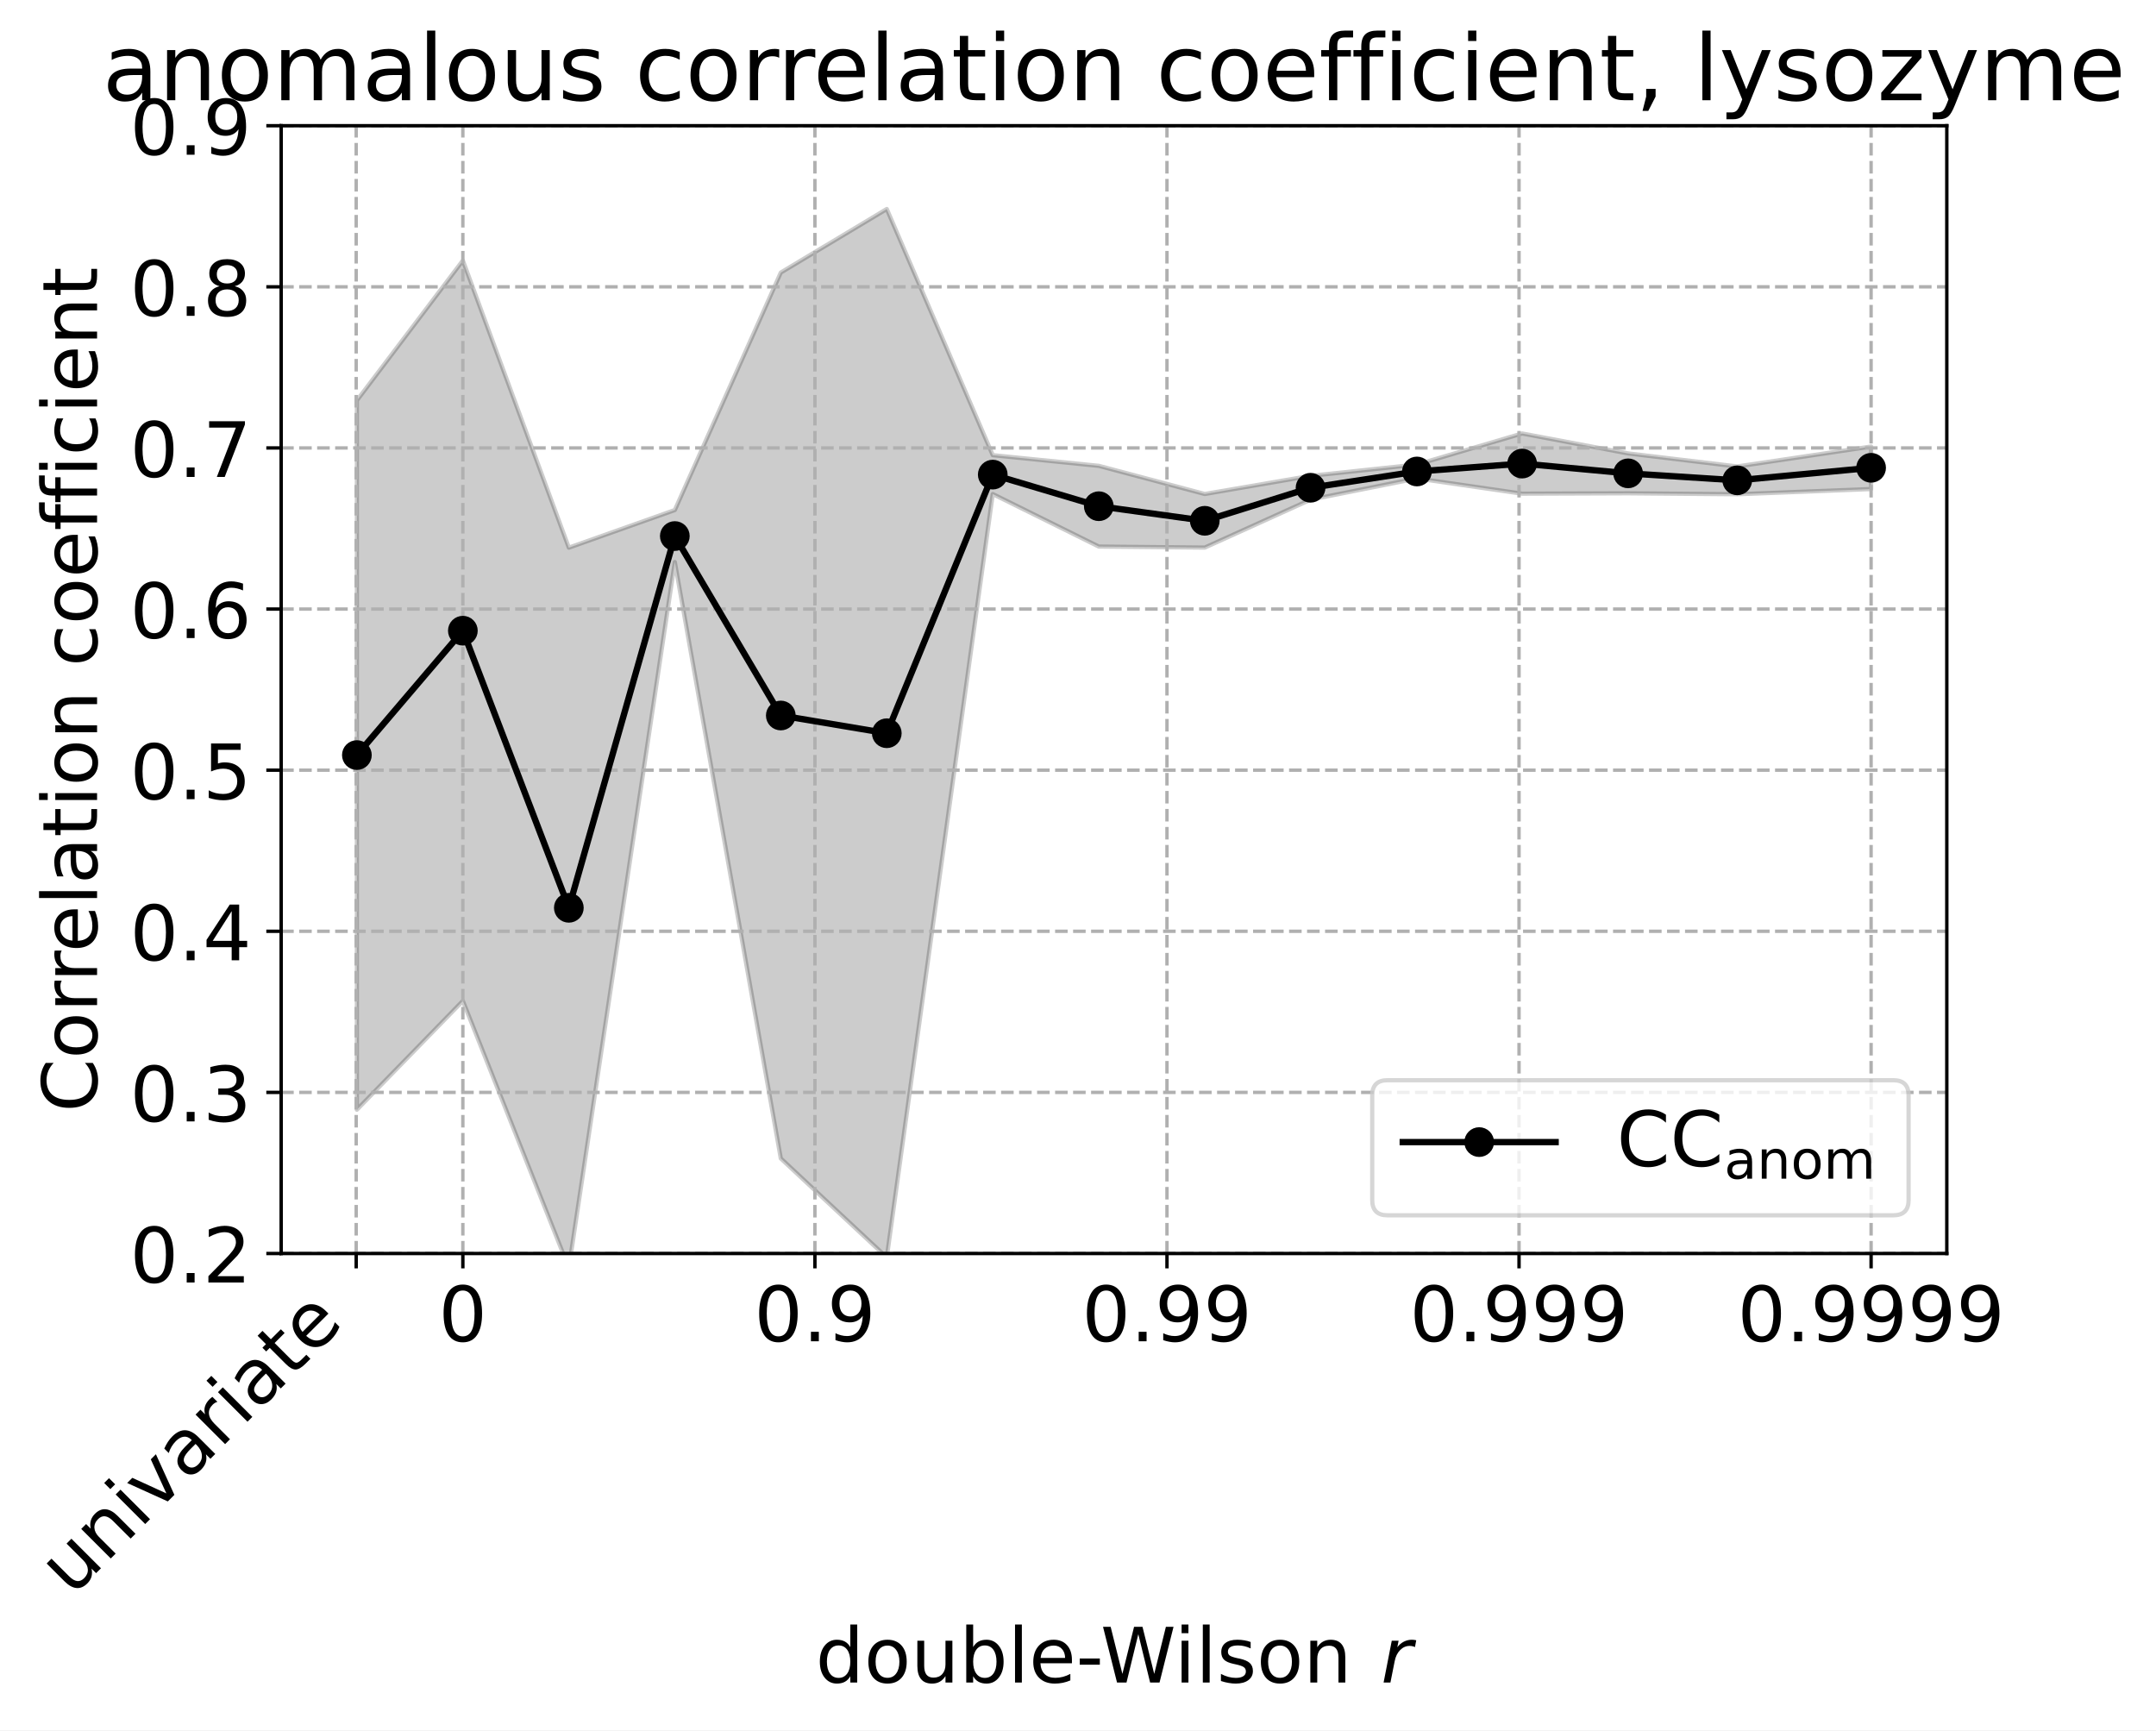
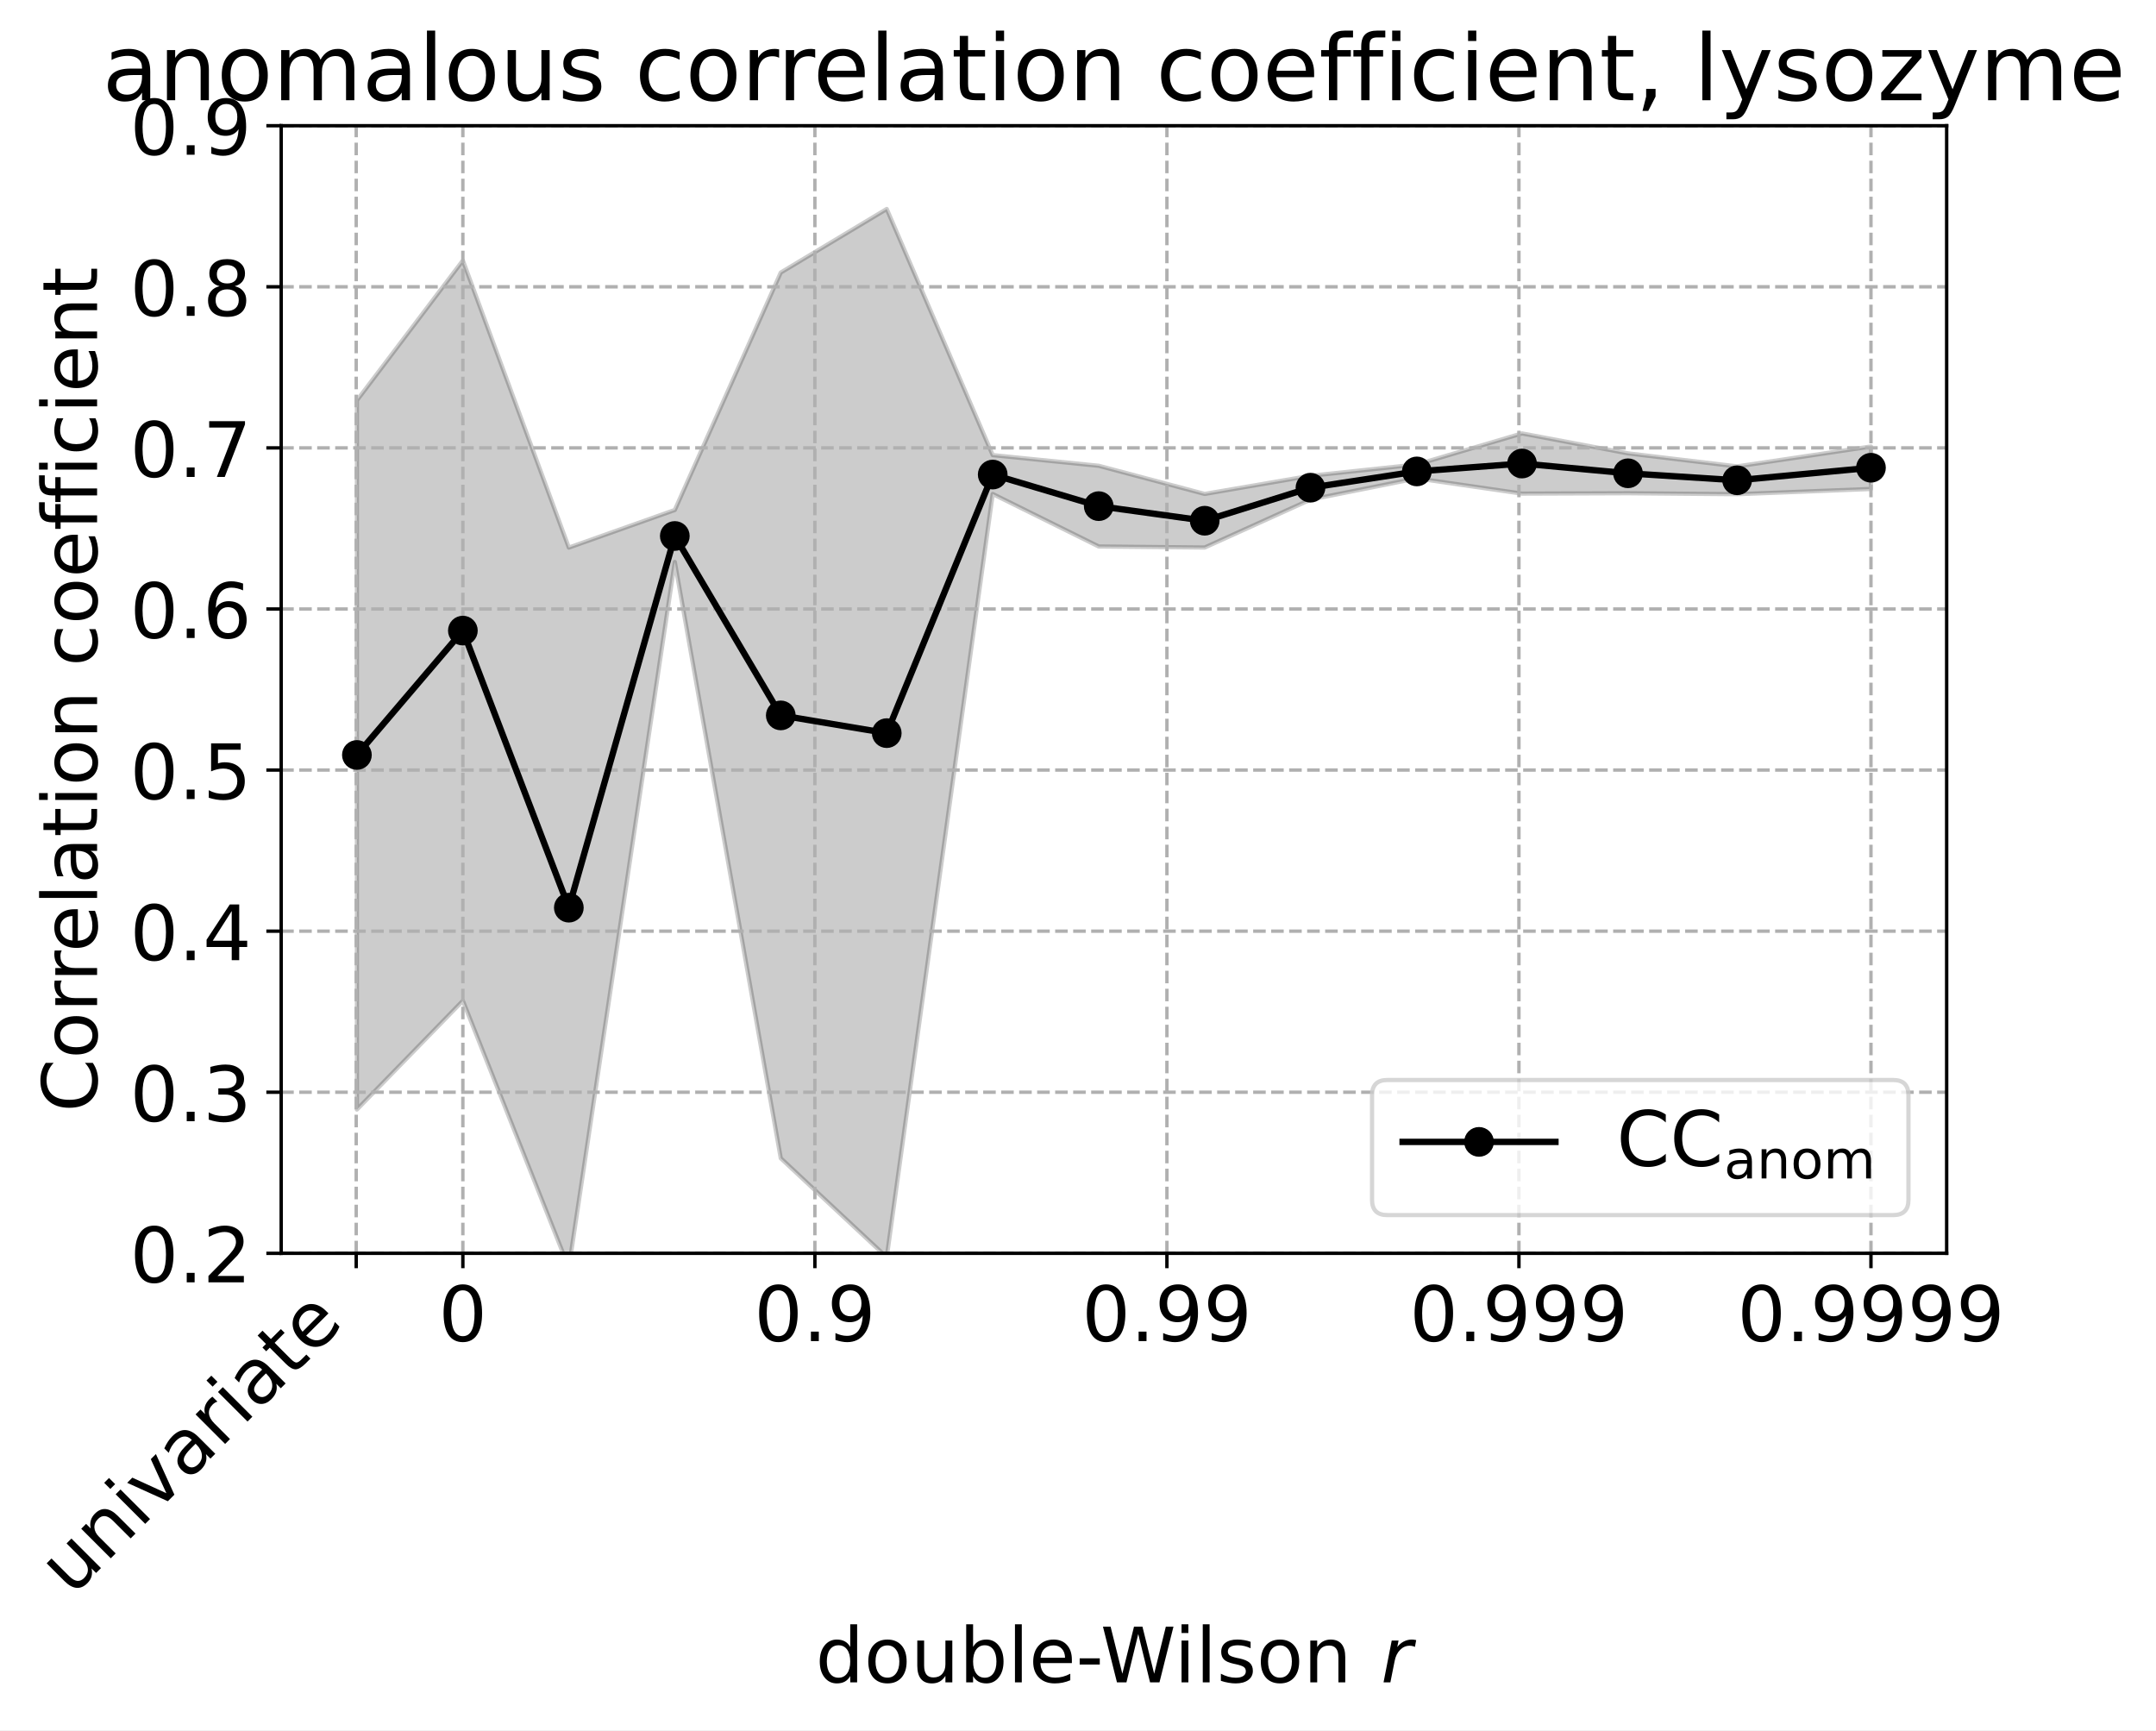
- <svg xmlns="http://www.w3.org/2000/svg" xmlns:xlink="http://www.w3.org/1999/xlink" width="507.907pt" height="407.601pt" viewBox="0 0 507.907 407.601" version="1.1">
+ <svg xmlns="http://www.w3.org/2000/svg" xmlns:xlink="http://www.w3.org/1999/xlink" width="507.878pt" height="407.537pt" viewBox="0 0 507.878 407.537" version="1.1">
  <defs>
    <style type="text/css">*{stroke-linejoin: round; stroke-linecap: butt}</style>
  </defs>
  <g id="figure_1">
    <g id="patch_1">
-       <path d="M 0 407.601  L 507.907 407.601  L 507.907 0  L 0 0  z " style="fill: #ffffff" />
+       <path d="M 0 407.537  L 507.878 407.537  L 507.878 0  L 0 0  z " style="fill: #ffffff" />
    </g>
    <g id="axes_1">
      <g id="patch_2">
-         <path d="M 66.237 295.271  L 458.626 295.271  L 458.626 29.613  L 66.237 29.613  z " style="fill: #ffffff" />
+         <path d="M 66.24 295.207  L 458.566 295.207  L 458.566 29.613  L 66.24 29.613  z " style="fill: #ffffff" />
      </g>
      <g id="PolyCollection_1">
        <defs>
-           <path id="m3fb8cfb169" d="M 84.073 -313.272  L 84.073 -146.2  L 109.04 -171.833  L 134.006 -108.927  L 158.973 -275.205  L 183.94 -134.722  L 208.907 -111.4  L 233.873 -291.222  L 258.852 -278.853  L 283.818 -278.612  L 308.739 -289.897  L 333.798 -294.904  L 358.581 -291.312  L 383.547 -291.403  L 409.257 -291.18  L 440.791 -292.403  L 440.791 -302.414  L 440.791 -302.414  L 409.257 -297.726  L 383.547 -300.796  L 358.581 -305.491  L 333.798 -298.174  L 308.739 -295.519  L 283.818 -291.237  L 258.852 -297.87  L 233.873 -300.383  L 208.907 -358.367  L 183.94 -343.398  L 158.973 -287.457  L 134.006 -278.596  L 109.04 -346.239  L 84.073 -313.272  z " style="stroke: #000000; stroke-opacity: 0.2" />
+           <path id="m5254551762" d="M 84.073 -313.224  L 84.073 -146.191  L 109.036 -171.819  L 133.998 -108.928  L 158.961 -275.166  L 183.924 -134.717  L 208.886 -111.4  L 233.849 -291.179  L 258.823 -278.814  L 283.786 -278.572  L 308.703 -289.854  L 333.758 -294.86  L 358.536 -291.269  L 383.499 -291.36  L 409.204 -291.137  L 440.733 -292.36  L 440.733 -302.368  L 440.733 -302.368  L 409.204 -297.681  L 383.499 -300.75  L 358.536 -305.445  L 333.758 -298.13  L 308.703 -295.475  L 283.786 -291.194  L 258.823 -297.826  L 233.849 -300.338  L 208.886 -358.308  L 183.924 -343.343  L 158.961 -287.415  L 133.998 -278.557  L 109.036 -346.183  L 84.073 -313.224  z " style="stroke: #000000; stroke-opacity: 0.2" />
        </defs>
-         <g clip-path="url(#p0c0f92154f)">
-           <use xlink:href="#m3fb8cfb169" x="0" y="407.601" style="fill-opacity: 0.2; stroke: #000000; stroke-opacity: 0.2" />
+         <g clip-path="url(#p8d61de09e6)">
+           <use xlink:href="#m5254551762" x="0" y="407.537" style="fill-opacity: 0.2; stroke: #000000; stroke-opacity: 0.2" />
        </g>
      </g>
      <g id="matplotlib.axis_1">
        <g id="xtick_1">
          <g id="line2d_1">
-             <path d="M 440.791 295.271  L 440.791 29.613  " clip-path="url(#p0c0f92154f)" style="fill: none; stroke-dasharray: 2.96,1.28; stroke-dashoffset: 0; stroke: #b0b0b0; stroke-width: 0.8" />
+             <path d="M 440.733 295.207  L 440.733 29.613  " clip-path="url(#p8d61de09e6)" style="fill: none; stroke-dasharray: 2.96,1.28; stroke-dashoffset: 0; stroke: #b0b0b0; stroke-width: 0.8" />
          </g>
          <g id="line2d_2">
            <defs>
-               <path id="m1aae8e0850" d="M 0 0  L 0 3.5  " style="stroke: #000000; stroke-width: 0.8" />
+               <path id="m3776d66335" d="M 0 0  L 0 3.5  " style="stroke: #000000; stroke-width: 0.8" />
            </defs>
            <g>
-               <use xlink:href="#m1aae8e0850" x="440.791" y="295.271" style="stroke: #000000; stroke-width: 0.8" />
+               <use xlink:href="#m3776d66335" x="440.733" y="295.207" style="stroke: #000000; stroke-width: 0.8" />
            </g>
          </g>
          <g id="text_1">
-             <text style="font: 18px 'DejaVu Sans', 'Bitstream Vera Sans', 'Computer Modern Sans Serif', 'Lucida Grande', 'Verdana', 'Geneva', 'Lucid', 'Arial', 'Helvetica', 'Avant Garde', sans-serif; text-anchor: middle" x="440.791" y="315.948" transform="rotate(-0 440.7906 315.9477)">0.9999</text>
+             <text style="font: 18px 'DejaVu Sans', 'Bitstream Vera Sans', 'Computer Modern Sans Serif', 'Lucida Grande', 'Verdana', 'Geneva', 'Lucid', 'Arial', 'Helvetica', 'Avant Garde', sans-serif; text-anchor: middle" x="440.733" y="315.884" transform="rotate(-0 440.7327 315.8841)">0.9999</text>
          </g>
        </g>
        <g id="xtick_2">
          <g id="line2d_3">
-             <path d="M 357.853 295.271  L 357.853 29.613  " clip-path="url(#p0c0f92154f)" style="fill: none; stroke-dasharray: 2.96,1.28; stroke-dashoffset: 0; stroke: #b0b0b0; stroke-width: 0.8" />
+             <path d="M 357.808 295.207  L 357.808 29.613  " clip-path="url(#p8d61de09e6)" style="fill: none; stroke-dasharray: 2.96,1.28; stroke-dashoffset: 0; stroke: #b0b0b0; stroke-width: 0.8" />
          </g>
          <g id="line2d_4">
            <g>
-               <use xlink:href="#m1aae8e0850" x="357.853" y="295.271" style="stroke: #000000; stroke-width: 0.8" />
+               <use xlink:href="#m3776d66335" x="357.808" y="295.207" style="stroke: #000000; stroke-width: 0.8" />
            </g>
          </g>
          <g id="text_2">
-             <text style="font: 18px 'DejaVu Sans', 'Bitstream Vera Sans', 'Computer Modern Sans Serif', 'Lucida Grande', 'Verdana', 'Geneva', 'Lucid', 'Arial', 'Helvetica', 'Avant Garde', sans-serif; text-anchor: middle" x="357.853" y="315.948" transform="rotate(-0 357.8529 315.9477)">0.999</text>
+             <text style="font: 18px 'DejaVu Sans', 'Bitstream Vera Sans', 'Computer Modern Sans Serif', 'Lucida Grande', 'Verdana', 'Geneva', 'Lucid', 'Arial', 'Helvetica', 'Avant Garde', sans-serif; text-anchor: middle" x="357.808" y="315.884" transform="rotate(-0 357.8084 315.8841)">0.999</text>
          </g>
        </g>
        <g id="xtick_3">
          <g id="line2d_5">
-             <path d="M 274.915 295.271  L 274.915 29.613  " clip-path="url(#p0c0f92154f)" style="fill: none; stroke-dasharray: 2.96,1.28; stroke-dashoffset: 0; stroke: #b0b0b0; stroke-width: 0.8" />
+             <path d="M 274.884 295.207  L 274.884 29.613  " clip-path="url(#p8d61de09e6)" style="fill: none; stroke-dasharray: 2.96,1.28; stroke-dashoffset: 0; stroke: #b0b0b0; stroke-width: 0.8" />
          </g>
          <g id="line2d_6">
            <g>
-               <use xlink:href="#m1aae8e0850" x="274.915" y="295.271" style="stroke: #000000; stroke-width: 0.8" />
+               <use xlink:href="#m3776d66335" x="274.884" y="295.207" style="stroke: #000000; stroke-width: 0.8" />
            </g>
          </g>
          <g id="text_3">
-             <text style="font: 18px 'DejaVu Sans', 'Bitstream Vera Sans', 'Computer Modern Sans Serif', 'Lucida Grande', 'Verdana', 'Geneva', 'Lucid', 'Arial', 'Helvetica', 'Avant Garde', sans-serif; text-anchor: middle" x="274.915" y="315.948" transform="rotate(-0 274.9152 315.9477)">0.99</text>
+             <text style="font: 18px 'DejaVu Sans', 'Bitstream Vera Sans', 'Computer Modern Sans Serif', 'Lucida Grande', 'Verdana', 'Geneva', 'Lucid', 'Arial', 'Helvetica', 'Avant Garde', sans-serif; text-anchor: middle" x="274.884" y="315.884" transform="rotate(-0 274.8842 315.8841)">0.99</text>
          </g>
        </g>
        <g id="xtick_4">
          <g id="line2d_7">
-             <path d="M 191.977 295.271  L 191.977 29.613  " clip-path="url(#p0c0f92154f)" style="fill: none; stroke-dasharray: 2.96,1.28; stroke-dashoffset: 0; stroke: #b0b0b0; stroke-width: 0.8" />
+             <path d="M 191.96 295.207  L 191.96 29.613  " clip-path="url(#p8d61de09e6)" style="fill: none; stroke-dasharray: 2.96,1.28; stroke-dashoffset: 0; stroke: #b0b0b0; stroke-width: 0.8" />
          </g>
          <g id="line2d_8">
            <g>
-               <use xlink:href="#m1aae8e0850" x="191.977" y="295.271" style="stroke: #000000; stroke-width: 0.8" />
+               <use xlink:href="#m3776d66335" x="191.96" y="295.207" style="stroke: #000000; stroke-width: 0.8" />
            </g>
          </g>
          <g id="text_4">
-             <text style="font: 18px 'DejaVu Sans', 'Bitstream Vera Sans', 'Computer Modern Sans Serif', 'Lucida Grande', 'Verdana', 'Geneva', 'Lucid', 'Arial', 'Helvetica', 'Avant Garde', sans-serif; text-anchor: middle" x="191.977" y="315.948" transform="rotate(-0 191.9774 315.9477)">0.9</text>
+             <text style="font: 18px 'DejaVu Sans', 'Bitstream Vera Sans', 'Computer Modern Sans Serif', 'Lucida Grande', 'Verdana', 'Geneva', 'Lucid', 'Arial', 'Helvetica', 'Avant Garde', sans-serif; text-anchor: middle" x="191.96" y="315.884" transform="rotate(-0 191.9599 315.8841)">0.9</text>
          </g>
        </g>
        <g id="xtick_5">
          <g id="line2d_9">
-             <path d="M 109.04 295.271  L 109.04 29.613  " clip-path="url(#p0c0f92154f)" style="fill: none; stroke-dasharray: 2.96,1.28; stroke-dashoffset: 0; stroke: #b0b0b0; stroke-width: 0.8" />
+             <path d="M 109.036 295.207  L 109.036 29.613  " clip-path="url(#p8d61de09e6)" style="fill: none; stroke-dasharray: 2.96,1.28; stroke-dashoffset: 0; stroke: #b0b0b0; stroke-width: 0.8" />
          </g>
          <g id="line2d_10">
            <g>
-               <use xlink:href="#m1aae8e0850" x="109.04" y="295.271" style="stroke: #000000; stroke-width: 0.8" />
+               <use xlink:href="#m3776d66335" x="109.036" y="295.207" style="stroke: #000000; stroke-width: 0.8" />
            </g>
          </g>
          <g id="text_5">
-             <text style="font: 18px 'DejaVu Sans', 'Bitstream Vera Sans', 'Computer Modern Sans Serif', 'Lucida Grande', 'Verdana', 'Geneva', 'Lucid', 'Arial', 'Helvetica', 'Avant Garde', sans-serif; text-anchor: middle" x="109.04" y="315.948" transform="rotate(-0 109.0397 315.9477)">0</text>
+             <text style="font: 18px 'DejaVu Sans', 'Bitstream Vera Sans', 'Computer Modern Sans Serif', 'Lucida Grande', 'Verdana', 'Geneva', 'Lucid', 'Arial', 'Helvetica', 'Avant Garde', sans-serif; text-anchor: middle" x="109.036" y="315.884" transform="rotate(-0 109.0356 315.8841)">0</text>
          </g>
        </g>
        <g id="xtick_6">
          <g id="line2d_11">
-             <path d="M 83.91 295.271  L 83.91 29.613  " clip-path="url(#p0c0f92154f)" style="fill: none; stroke-dasharray: 2.96,1.28; stroke-dashoffset: 0; stroke: #b0b0b0; stroke-width: 0.8" />
+             <path d="M 83.91 295.207  L 83.91 29.613  " clip-path="url(#p8d61de09e6)" style="fill: none; stroke-dasharray: 2.96,1.28; stroke-dashoffset: 0; stroke: #b0b0b0; stroke-width: 0.8" />
          </g>
          <g id="line2d_12">
            <g>
-               <use xlink:href="#m1aae8e0850" x="83.91" y="295.271" style="stroke: #000000; stroke-width: 0.8" />
+               <use xlink:href="#m3776d66335" x="83.91" y="295.207" style="stroke: #000000; stroke-width: 0.8" />
            </g>
          </g>
          <g id="text_6">
-             <text style="font: 18px 'DejaVu Sans', 'Bitstream Vera Sans', 'Computer Modern Sans Serif', 'Lucida Grande', 'Verdana', 'Geneva', 'Lucid', 'Arial', 'Helvetica', 'Avant Garde', sans-serif" transform="translate(16.87123 376.3331) rotate(-45)">univariate</text>
+             <text style="font: 18px 'DejaVu Sans', 'Bitstream Vera Sans', 'Computer Modern Sans Serif', 'Lucida Grande', 'Verdana', 'Geneva', 'Lucid', 'Arial', 'Helvetica', 'Avant Garde', sans-serif" transform="translate(16.87123 376.2695) rotate(-45)">univariate</text>
          </g>
        </g>
        <g id="text_7">
-           <g transform="translate(192.1418 396.6573)">
+           <g transform="translate(192.1128 396.5937)">
            <text>
              <tspan style="font: 18px 'DejaVu Sans'" x="0 11.426 22.438 33.847 45.272 50.273 61.348 67.843 85.641 90.642 95.643 105.021 116.033 127.441" y="-0.328">double-Wilson </tspan>
              <tspan style="font: oblique 18px 'DejaVu Sans'" x="133.163" y="-0.328">r</tspan>
            </text>
          </g>
        </g>
      </g>
      <g id="matplotlib.axis_2">
        <g id="ytick_1">
          <g id="line2d_13">
-             <path d="M 66.237 295.271  L 458.626 295.271  " clip-path="url(#p0c0f92154f)" style="fill: none; stroke-dasharray: 2.96,1.28; stroke-dashoffset: 0; stroke: #b0b0b0; stroke-width: 0.8" />
+             <path d="M 66.24 295.207  L 458.566 295.207  " clip-path="url(#p8d61de09e6)" style="fill: none; stroke-dasharray: 2.96,1.28; stroke-dashoffset: 0; stroke: #b0b0b0; stroke-width: 0.8" />
          </g>
          <g id="line2d_14">
            <defs>
-               <path id="m3e4d4b0535" d="M 0 0  L -3.5 0  " style="stroke: #000000; stroke-width: 0.8" />
+               <path id="md13074f9db" d="M 0 0  L -3.5 0  " style="stroke: #000000; stroke-width: 0.8" />
            </defs>
            <g>
-               <use xlink:href="#m3e4d4b0535" x="66.237" y="295.271" style="stroke: #000000; stroke-width: 0.8" />
+               <use xlink:href="#md13074f9db" x="66.24" y="295.207" style="stroke: #000000; stroke-width: 0.8" />
            </g>
          </g>
          <g id="text_8">
-             <text style="font: 18px 'DejaVu Sans', 'Bitstream Vera Sans', 'Computer Modern Sans Serif', 'Lucida Grande', 'Verdana', 'Geneva', 'Lucid', 'Arial', 'Helvetica', 'Avant Garde', sans-serif; text-anchor: end" x="59.237" y="302.109" transform="rotate(-0 59.2371 302.1091)">0.2</text>
+             <text style="font: 18px 'DejaVu Sans', 'Bitstream Vera Sans', 'Computer Modern Sans Serif', 'Lucida Grande', 'Verdana', 'Geneva', 'Lucid', 'Arial', 'Helvetica', 'Avant Garde', sans-serif; text-anchor: end" x="59.24" y="302.045" transform="rotate(-0 59.23997 302.0455)">0.2</text>
          </g>
        </g>
        <g id="ytick_2">
          <g id="line2d_15">
-             <path d="M 66.237 257.319  L 458.626 257.319  " clip-path="url(#p0c0f92154f)" style="fill: none; stroke-dasharray: 2.96,1.28; stroke-dashoffset: 0; stroke: #b0b0b0; stroke-width: 0.8" />
+             <path d="M 66.24 257.265  L 458.566 257.265  " clip-path="url(#p8d61de09e6)" style="fill: none; stroke-dasharray: 2.96,1.28; stroke-dashoffset: 0; stroke: #b0b0b0; stroke-width: 0.8" />
          </g>
          <g id="line2d_16">
            <g>
-               <use xlink:href="#m3e4d4b0535" x="66.237" y="257.319" style="stroke: #000000; stroke-width: 0.8" />
+               <use xlink:href="#md13074f9db" x="66.24" y="257.265" style="stroke: #000000; stroke-width: 0.8" />
            </g>
          </g>
          <g id="text_9">
-             <text style="font: 18px 'DejaVu Sans', 'Bitstream Vera Sans', 'Computer Modern Sans Serif', 'Lucida Grande', 'Verdana', 'Geneva', 'Lucid', 'Arial', 'Helvetica', 'Avant Garde', sans-serif; text-anchor: end" x="59.237" y="264.158" transform="rotate(-0 59.2371 264.158)">0.3</text>
+             <text style="font: 18px 'DejaVu Sans', 'Bitstream Vera Sans', 'Computer Modern Sans Serif', 'Lucida Grande', 'Verdana', 'Geneva', 'Lucid', 'Arial', 'Helvetica', 'Avant Garde', sans-serif; text-anchor: end" x="59.24" y="264.103" transform="rotate(-0 59.23997 264.1035)">0.3</text>
          </g>
        </g>
        <g id="ytick_3">
          <g id="line2d_17">
-             <path d="M 66.237 219.368  L 458.626 219.368  " clip-path="url(#p0c0f92154f)" style="fill: none; stroke-dasharray: 2.96,1.28; stroke-dashoffset: 0; stroke: #b0b0b0; stroke-width: 0.8" />
+             <path d="M 66.24 219.323  L 458.566 219.323  " clip-path="url(#p8d61de09e6)" style="fill: none; stroke-dasharray: 2.96,1.28; stroke-dashoffset: 0; stroke: #b0b0b0; stroke-width: 0.8" />
          </g>
          <g id="line2d_18">
            <g>
-               <use xlink:href="#m3e4d4b0535" x="66.237" y="219.368" style="stroke: #000000; stroke-width: 0.8" />
+               <use xlink:href="#md13074f9db" x="66.24" y="219.323" style="stroke: #000000; stroke-width: 0.8" />
            </g>
          </g>
          <g id="text_10">
-             <text style="font: 18px 'DejaVu Sans', 'Bitstream Vera Sans', 'Computer Modern Sans Serif', 'Lucida Grande', 'Verdana', 'Geneva', 'Lucid', 'Arial', 'Helvetica', 'Avant Garde', sans-serif; text-anchor: end" x="59.237" y="226.207" transform="rotate(-0 59.2371 226.2069)">0.4</text>
+             <text style="font: 18px 'DejaVu Sans', 'Bitstream Vera Sans', 'Computer Modern Sans Serif', 'Lucida Grande', 'Verdana', 'Geneva', 'Lucid', 'Arial', 'Helvetica', 'Avant Garde', sans-serif; text-anchor: end" x="59.24" y="226.161" transform="rotate(-0 59.23997 226.1614)">0.4</text>
          </g>
        </g>
        <g id="ytick_4">
          <g id="line2d_19">
-             <path d="M 66.237 181.417  L 458.626 181.417  " clip-path="url(#p0c0f92154f)" style="fill: none; stroke-dasharray: 2.96,1.28; stroke-dashoffset: 0; stroke: #b0b0b0; stroke-width: 0.8" />
+             <path d="M 66.24 181.381  L 458.566 181.381  " clip-path="url(#p8d61de09e6)" style="fill: none; stroke-dasharray: 2.96,1.28; stroke-dashoffset: 0; stroke: #b0b0b0; stroke-width: 0.8" />
          </g>
          <g id="line2d_20">
            <g>
-               <use xlink:href="#m3e4d4b0535" x="66.237" y="181.417" style="stroke: #000000; stroke-width: 0.8" />
+               <use xlink:href="#md13074f9db" x="66.24" y="181.381" style="stroke: #000000; stroke-width: 0.8" />
            </g>
          </g>
          <g id="text_11">
-             <text style="font: 18px 'DejaVu Sans', 'Bitstream Vera Sans', 'Computer Modern Sans Serif', 'Lucida Grande', 'Verdana', 'Geneva', 'Lucid', 'Arial', 'Helvetica', 'Avant Garde', sans-serif; text-anchor: end" x="59.237" y="188.256" transform="rotate(-0 59.2371 188.2557)">0.5</text>
+             <text style="font: 18px 'DejaVu Sans', 'Bitstream Vera Sans', 'Computer Modern Sans Serif', 'Lucida Grande', 'Verdana', 'Geneva', 'Lucid', 'Arial', 'Helvetica', 'Avant Garde', sans-serif; text-anchor: end" x="59.24" y="188.219" transform="rotate(-0 59.23997 188.2194)">0.5</text>
          </g>
        </g>
        <g id="ytick_5">
          <g id="line2d_21">
-             <path d="M 66.237 143.466  L 458.626 143.466  " clip-path="url(#p0c0f92154f)" style="fill: none; stroke-dasharray: 2.96,1.28; stroke-dashoffset: 0; stroke: #b0b0b0; stroke-width: 0.8" />
+             <path d="M 66.24 143.439  L 458.566 143.439  " clip-path="url(#p8d61de09e6)" style="fill: none; stroke-dasharray: 2.96,1.28; stroke-dashoffset: 0; stroke: #b0b0b0; stroke-width: 0.8" />
          </g>
          <g id="line2d_22">
            <g>
-               <use xlink:href="#m3e4d4b0535" x="66.237" y="143.466" style="stroke: #000000; stroke-width: 0.8" />
+               <use xlink:href="#md13074f9db" x="66.24" y="143.439" style="stroke: #000000; stroke-width: 0.8" />
            </g>
          </g>
          <g id="text_12">
-             <text style="font: 18px 'DejaVu Sans', 'Bitstream Vera Sans', 'Computer Modern Sans Serif', 'Lucida Grande', 'Verdana', 'Geneva', 'Lucid', 'Arial', 'Helvetica', 'Avant Garde', sans-serif; text-anchor: end" x="59.237" y="150.305" transform="rotate(-0 59.2371 150.3046)">0.6</text>
+             <text style="font: 18px 'DejaVu Sans', 'Bitstream Vera Sans', 'Computer Modern Sans Serif', 'Lucida Grande', 'Verdana', 'Geneva', 'Lucid', 'Arial', 'Helvetica', 'Avant Garde', sans-serif; text-anchor: end" x="59.24" y="150.277" transform="rotate(-0 59.23997 150.2773)">0.6</text>
          </g>
        </g>
        <g id="ytick_6">
          <g id="line2d_23">
-             <path d="M 66.237 105.515  L 458.626 105.515  " clip-path="url(#p0c0f92154f)" style="fill: none; stroke-dasharray: 2.96,1.28; stroke-dashoffset: 0; stroke: #b0b0b0; stroke-width: 0.8" />
+             <path d="M 66.24 105.497  L 458.566 105.497  " clip-path="url(#p8d61de09e6)" style="fill: none; stroke-dasharray: 2.96,1.28; stroke-dashoffset: 0; stroke: #b0b0b0; stroke-width: 0.8" />
          </g>
          <g id="line2d_24">
            <g>
-               <use xlink:href="#m3e4d4b0535" x="66.237" y="105.515" style="stroke: #000000; stroke-width: 0.8" />
+               <use xlink:href="#md13074f9db" x="66.24" y="105.497" style="stroke: #000000; stroke-width: 0.8" />
            </g>
          </g>
          <g id="text_13">
-             <text style="font: 18px 'DejaVu Sans', 'Bitstream Vera Sans', 'Computer Modern Sans Serif', 'Lucida Grande', 'Verdana', 'Geneva', 'Lucid', 'Arial', 'Helvetica', 'Avant Garde', sans-serif; text-anchor: end" x="59.237" y="112.353" transform="rotate(-0 59.2371 112.3535)">0.7</text>
+             <text style="font: 18px 'DejaVu Sans', 'Bitstream Vera Sans', 'Computer Modern Sans Serif', 'Lucida Grande', 'Verdana', 'Geneva', 'Lucid', 'Arial', 'Helvetica', 'Avant Garde', sans-serif; text-anchor: end" x="59.24" y="112.335" transform="rotate(-0 59.23997 112.3353)">0.7</text>
          </g>
        </g>
        <g id="ytick_7">
          <g id="line2d_25">
-             <path d="M 66.237 67.564  L 458.626 67.564  " clip-path="url(#p0c0f92154f)" style="fill: none; stroke-dasharray: 2.96,1.28; stroke-dashoffset: 0; stroke: #b0b0b0; stroke-width: 0.8" />
+             <path d="M 66.24 67.555  L 458.566 67.555  " clip-path="url(#p8d61de09e6)" style="fill: none; stroke-dasharray: 2.96,1.28; stroke-dashoffset: 0; stroke: #b0b0b0; stroke-width: 0.8" />
          </g>
          <g id="line2d_26">
            <g>
-               <use xlink:href="#m3e4d4b0535" x="66.237" y="67.564" style="stroke: #000000; stroke-width: 0.8" />
+               <use xlink:href="#md13074f9db" x="66.24" y="67.555" style="stroke: #000000; stroke-width: 0.8" />
            </g>
          </g>
          <g id="text_14">
-             <text style="font: 18px 'DejaVu Sans', 'Bitstream Vera Sans', 'Computer Modern Sans Serif', 'Lucida Grande', 'Verdana', 'Geneva', 'Lucid', 'Arial', 'Helvetica', 'Avant Garde', sans-serif; text-anchor: end" x="59.237" y="74.402" transform="rotate(-0 59.2371 74.40235)">0.8</text>
+             <text style="font: 18px 'DejaVu Sans', 'Bitstream Vera Sans', 'Computer Modern Sans Serif', 'Lucida Grande', 'Verdana', 'Geneva', 'Lucid', 'Arial', 'Helvetica', 'Avant Garde', sans-serif; text-anchor: end" x="59.24" y="74.393" transform="rotate(-0 59.23997 74.39326)">0.8</text>
          </g>
        </g>
        <g id="ytick_8">
          <g id="line2d_27">
-             <path d="M 66.237 29.613  L 458.626 29.613  " clip-path="url(#p0c0f92154f)" style="fill: none; stroke-dasharray: 2.96,1.28; stroke-dashoffset: 0; stroke: #b0b0b0; stroke-width: 0.8" />
+             <path d="M 66.24 29.613  L 458.566 29.613  " clip-path="url(#p8d61de09e6)" style="fill: none; stroke-dasharray: 2.96,1.28; stroke-dashoffset: 0; stroke: #b0b0b0; stroke-width: 0.8" />
          </g>
          <g id="line2d_28">
            <g>
-               <use xlink:href="#m3e4d4b0535" x="66.237" y="29.613" style="stroke: #000000; stroke-width: 0.8" />
+               <use xlink:href="#md13074f9db" x="66.24" y="29.613" style="stroke: #000000; stroke-width: 0.8" />
            </g>
          </g>
          <g id="text_15">
-             <text style="font: 18px 'DejaVu Sans', 'Bitstream Vera Sans', 'Computer Modern Sans Serif', 'Lucida Grande', 'Verdana', 'Geneva', 'Lucid', 'Arial', 'Helvetica', 'Avant Garde', sans-serif; text-anchor: end" x="59.237" y="36.451" transform="rotate(-0 59.2371 36.45122)">0.9</text>
+             <text style="font: 18px 'DejaVu Sans', 'Bitstream Vera Sans', 'Computer Modern Sans Serif', 'Lucida Grande', 'Verdana', 'Geneva', 'Lucid', 'Arial', 'Helvetica', 'Avant Garde', sans-serif; text-anchor: end" x="59.24" y="36.451" transform="rotate(-0 59.23997 36.45122)">0.9</text>
          </g>
        </g>
        <g id="text_16">
-           <text style="font: 18px 'DejaVu Sans', 'Bitstream Vera Sans', 'Computer Modern Sans Serif', 'Lucida Grande', 'Verdana', 'Geneva', 'Lucid', 'Arial', 'Helvetica', 'Avant Garde', sans-serif; text-anchor: middle" x="22.868" y="162.442" transform="rotate(-90 22.86804 162.4416)">Correlation coefficient</text>
+           <text style="font: 18px 'DejaVu Sans', 'Bitstream Vera Sans', 'Computer Modern Sans Serif', 'Lucida Grande', 'Verdana', 'Geneva', 'Lucid', 'Arial', 'Helvetica', 'Avant Garde', sans-serif; text-anchor: middle" x="22.871" y="162.41" transform="rotate(-90 22.87091 162.4098)">Correlation coefficient</text>
        </g>
      </g>
      <g id="line2d_29">
-         <path d="M 84.073 177.865  L 109.04 148.565  L 134.006 213.839  L 158.973 126.27  L 183.94 168.541  L 208.907 172.717  L 233.873 111.798  L 258.852 119.239  L 283.818 122.676  L 308.739 114.893  L 333.798 111.062  L 358.581 109.199  L 383.547 111.501  L 409.257 113.148  L 440.791 110.193  " clip-path="url(#p0c0f92154f)" style="fill: none; stroke: #000000; stroke-width: 1.5; stroke-linecap: square" />
+         <path d="M 84.073 177.829  L 109.036 148.536  L 133.998 213.795  L 158.961 126.247  L 183.924 168.507  L 208.886 172.683  L 233.849 111.779  L 258.823 119.217  L 283.786 122.654  L 308.703 114.872  L 333.758 111.042  L 358.536 109.18  L 383.499 111.482  L 409.204 113.128  L 440.733 110.173  " clip-path="url(#p8d61de09e6)" style="fill: none; stroke: #000000; stroke-width: 1.5; stroke-linecap: square" />
        <defs>
-           <path id="m027b7d467a" d="M 0 3  C 0.796 3 1.559 2.684 2.121 2.121  C 2.684 1.559 3 0.796 3 0  C 3 -0.796 2.684 -1.559 2.121 -2.121  C 1.559 -2.684 0.796 -3 0 -3  C -0.796 -3 -1.559 -2.684 -2.121 -2.121  C -2.684 -1.559 -3 -0.796 -3 0  C -3 0.796 -2.684 1.559 -2.121 2.121  C -1.559 2.684 -0.796 3 0 3  z " style="stroke: #000000" />
+           <path id="m43c31818ac" d="M 0 3  C 0.796 3 1.559 2.684 2.121 2.121  C 2.684 1.559 3 0.796 3 0  C 3 -0.796 2.684 -1.559 2.121 -2.121  C 1.559 -2.684 0.796 -3 0 -3  C -0.796 -3 -1.559 -2.684 -2.121 -2.121  C -2.684 -1.559 -3 -0.796 -3 0  C -3 0.796 -2.684 1.559 -2.121 2.121  C -1.559 2.684 -0.796 3 0 3  z " style="stroke: #000000" />
        </defs>
-         <g clip-path="url(#p0c0f92154f)">
-           <use xlink:href="#m027b7d467a" x="84.073" y="177.865" style="stroke: #000000" />
-           <use xlink:href="#m027b7d467a" x="109.04" y="148.565" style="stroke: #000000" />
-           <use xlink:href="#m027b7d467a" x="134.006" y="213.839" style="stroke: #000000" />
-           <use xlink:href="#m027b7d467a" x="158.973" y="126.27" style="stroke: #000000" />
-           <use xlink:href="#m027b7d467a" x="183.94" y="168.541" style="stroke: #000000" />
-           <use xlink:href="#m027b7d467a" x="208.907" y="172.717" style="stroke: #000000" />
-           <use xlink:href="#m027b7d467a" x="233.873" y="111.798" style="stroke: #000000" />
-           <use xlink:href="#m027b7d467a" x="258.852" y="119.239" style="stroke: #000000" />
-           <use xlink:href="#m027b7d467a" x="283.818" y="122.676" style="stroke: #000000" />
-           <use xlink:href="#m027b7d467a" x="308.739" y="114.893" style="stroke: #000000" />
-           <use xlink:href="#m027b7d467a" x="333.798" y="111.062" style="stroke: #000000" />
-           <use xlink:href="#m027b7d467a" x="358.581" y="109.199" style="stroke: #000000" />
-           <use xlink:href="#m027b7d467a" x="383.547" y="111.501" style="stroke: #000000" />
-           <use xlink:href="#m027b7d467a" x="409.257" y="113.148" style="stroke: #000000" />
-           <use xlink:href="#m027b7d467a" x="440.791" y="110.193" style="stroke: #000000" />
+         <g clip-path="url(#p8d61de09e6)">
+           <use xlink:href="#m43c31818ac" x="84.073" y="177.829" style="stroke: #000000" />
+           <use xlink:href="#m43c31818ac" x="109.036" y="148.536" style="stroke: #000000" />
+           <use xlink:href="#m43c31818ac" x="133.998" y="213.795" style="stroke: #000000" />
+           <use xlink:href="#m43c31818ac" x="158.961" y="126.247" style="stroke: #000000" />
+           <use xlink:href="#m43c31818ac" x="183.924" y="168.507" style="stroke: #000000" />
+           <use xlink:href="#m43c31818ac" x="208.886" y="172.683" style="stroke: #000000" />
+           <use xlink:href="#m43c31818ac" x="233.849" y="111.779" style="stroke: #000000" />
+           <use xlink:href="#m43c31818ac" x="258.823" y="119.217" style="stroke: #000000" />
+           <use xlink:href="#m43c31818ac" x="283.786" y="122.654" style="stroke: #000000" />
+           <use xlink:href="#m43c31818ac" x="308.703" y="114.872" style="stroke: #000000" />
+           <use xlink:href="#m43c31818ac" x="333.758" y="111.042" style="stroke: #000000" />
+           <use xlink:href="#m43c31818ac" x="358.536" y="109.18" style="stroke: #000000" />
+           <use xlink:href="#m43c31818ac" x="383.499" y="111.482" style="stroke: #000000" />
+           <use xlink:href="#m43c31818ac" x="409.204" y="113.128" style="stroke: #000000" />
+           <use xlink:href="#m43c31818ac" x="440.733" y="110.173" style="stroke: #000000" />
        </g>
      </g>
      <g id="patch_3">
-         <path d="M 66.237 295.271  L 66.237 29.613  " style="fill: none; stroke: #000000; stroke-width: 0.8; stroke-linejoin: miter; stroke-linecap: square" />
+         <path d="M 66.24 295.207  L 66.24 29.613  " style="fill: none; stroke: #000000; stroke-width: 0.8; stroke-linejoin: miter; stroke-linecap: square" />
      </g>
      <g id="patch_4">
-         <path d="M 458.626 295.271  L 458.626 29.613  " style="fill: none; stroke: #000000; stroke-width: 0.8; stroke-linejoin: miter; stroke-linecap: square" />
+         <path d="M 458.566 295.207  L 458.566 29.613  " style="fill: none; stroke: #000000; stroke-width: 0.8; stroke-linejoin: miter; stroke-linecap: square" />
      </g>
      <g id="patch_5">
-         <path d="M 66.237 295.271  L 458.626 295.271  " style="fill: none; stroke: #000000; stroke-width: 0.8; stroke-linejoin: miter; stroke-linecap: square" />
+         <path d="M 66.24 295.207  L 458.566 295.207  " style="fill: none; stroke: #000000; stroke-width: 0.8; stroke-linejoin: miter; stroke-linecap: square" />
      </g>
      <g id="patch_6">
-         <path d="M 66.237 29.613  L 458.626 29.613  " style="fill: none; stroke: #000000; stroke-width: 0.8; stroke-linejoin: miter; stroke-linecap: square" />
+         <path d="M 66.24 29.613  L 458.566 29.613  " style="fill: none; stroke: #000000; stroke-width: 0.8; stroke-linejoin: miter; stroke-linecap: square" />
      </g>
      <g id="text_17">
-         <text style="font: 21.6px 'DejaVu Sans', 'Bitstream Vera Sans', 'Computer Modern Sans Serif', 'Lucida Grande', 'Verdana', 'Geneva', 'Lucid', 'Arial', 'Helvetica', 'Avant Garde', sans-serif; text-anchor: middle" x="262.432" y="23.613" transform="rotate(-0 262.4318 23.61263)">anomalous correlation coefficient, lysozyme</text>
+         <text style="font: 21.6px 'DejaVu Sans', 'Bitstream Vera Sans', 'Computer Modern Sans Serif', 'Lucida Grande', 'Verdana', 'Geneva', 'Lucid', 'Arial', 'Helvetica', 'Avant Garde', sans-serif; text-anchor: middle" x="262.403" y="23.613" transform="rotate(-0 262.4028 23.61263)">anomalous correlation coefficient, lysozyme</text>
      </g>
      <g id="legend_1">
        <g id="patch_7">
-           <path d="M 326.866 286.271  L 446.026 286.271  Q 449.626 286.271 449.626 282.671  L 449.626 258.05  Q 449.626 254.45 446.026 254.45  L 326.866 254.45  Q 323.266 254.45 323.266 258.05  L 323.266 282.671  Q 323.266 286.271 326.866 286.271  z " style="fill: #ffffff; opacity: 0.8; stroke: #cccccc; stroke-linejoin: miter" />
+           <path d="M 326.806 286.207  L 445.966 286.207  Q 449.566 286.207 449.566 282.607  L 449.566 257.986  Q 449.566 254.386 445.966 254.386  L 326.806 254.386  Q 323.206 254.386 323.206 257.986  L 323.206 282.607  Q 323.206 286.207 326.806 286.207  z " style="fill: #ffffff; opacity: 0.8; stroke: #cccccc; stroke-linejoin: miter" />
        </g>
        <g id="line2d_30">
-           <path d="M 330.466 269.027  L 348.466 269.027  L 366.466 269.027  " style="fill: none; stroke: #000000; stroke-width: 1.5; stroke-linecap: square" />
+           <path d="M 330.406 268.963  L 348.406 268.963  L 366.406 268.963  " style="fill: none; stroke: #000000; stroke-width: 1.5; stroke-linecap: square" />
          <g>
-             <use xlink:href="#m027b7d467a" x="348.466" y="269.027" style="stroke: #000000" />
+             <use xlink:href="#m43c31818ac" x="348.406" y="268.963" style="stroke: #000000" />
          </g>
        </g>
        <g id="text_18">
-           <g transform="translate(380.8665 275.3271)">
+           <g transform="translate(380.8057 275.2635)">
            <text>
              <tspan style="font: 18px 'DejaVu Sans'" x="0 12.568" y="-0.641">CC</tspan>
              <tspan style="font: 12.6px 'DejaVu Sans'" x="25.309 33.03 41.016 48.725" y="2.312">anom</tspan>
            </text>
          </g>
        </g>
      </g>
    </g>
  </g>
  <defs>
-     <clipPath id="p0c0f92154f">
-       <rect x="66.237" y="29.613" width="392.389" height="265.658" />
+     <clipPath id="p8d61de09e6">
+       <rect x="66.24" y="29.613" width="392.326" height="265.594" />
    </clipPath>
  </defs>
</svg>
